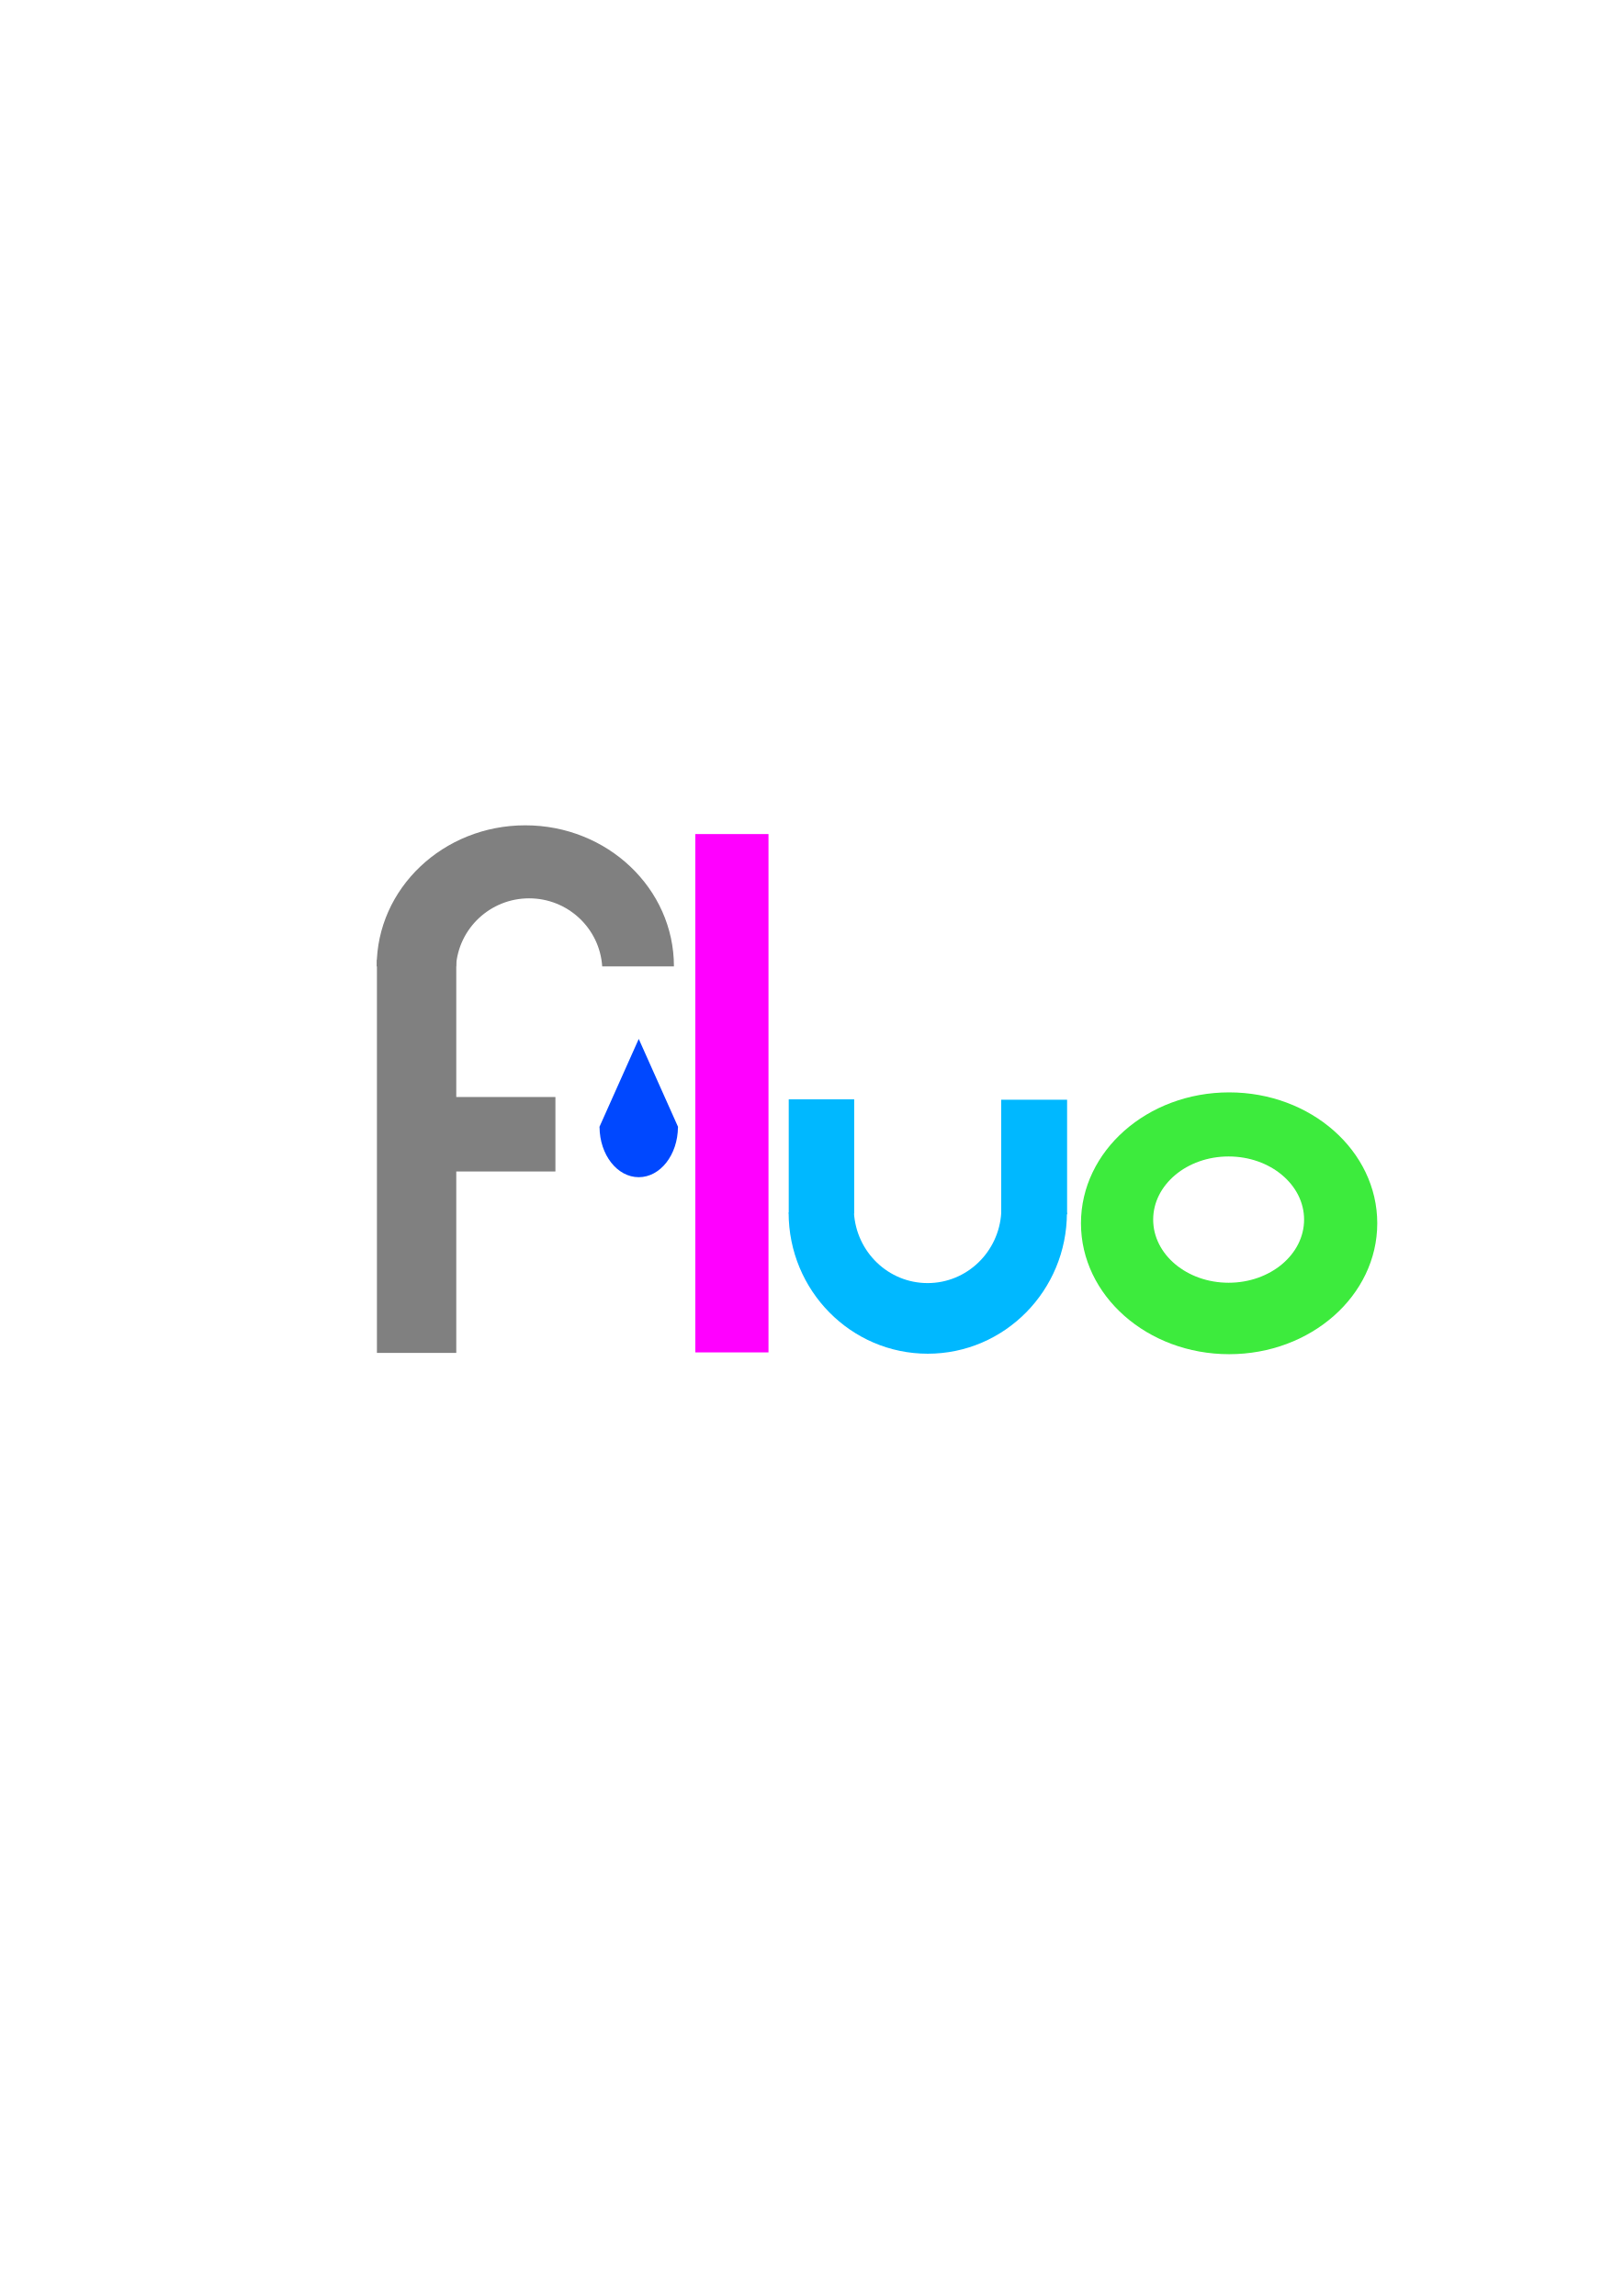
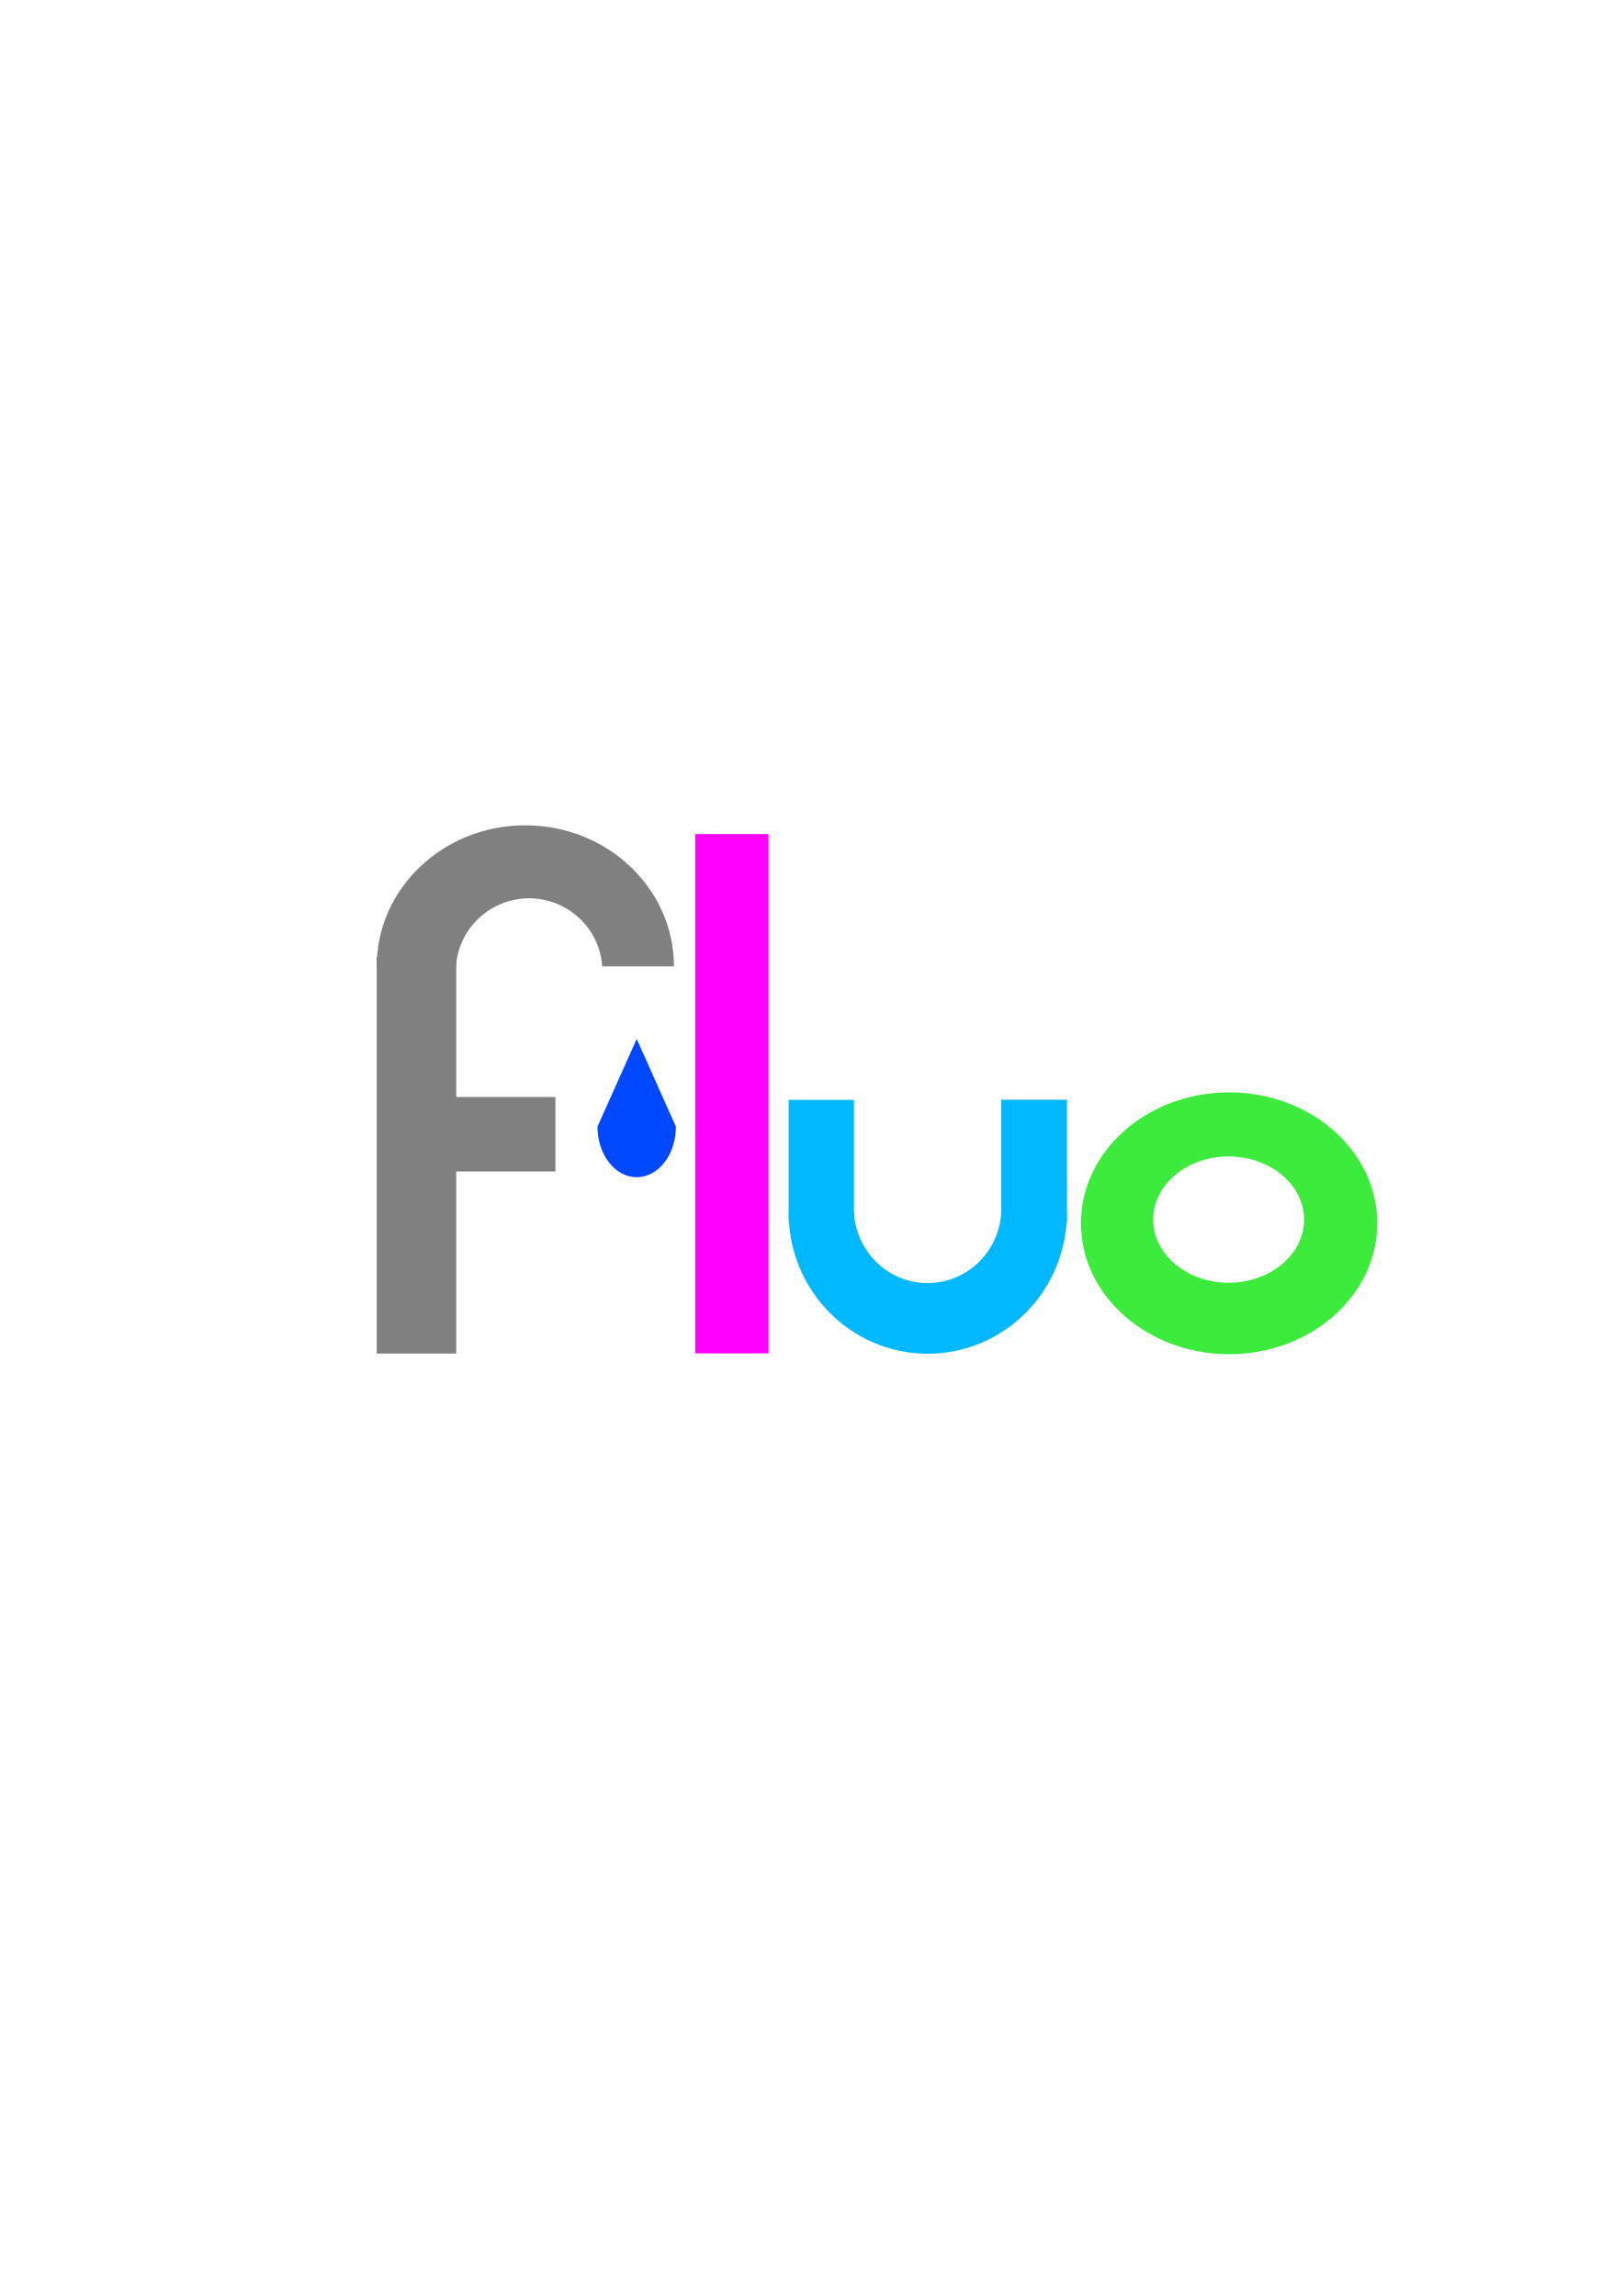
<svg xmlns="http://www.w3.org/2000/svg" width="744.094" height="1052.362" id="svg5080" version="1.1">
  <defs id="defs5082">
    </defs>
  <g id="layer1" style="opacity:1">
    <path style="fill:#3deb3d;fill-opacity:1" d="M 563.281 500.688 C 525.782 500.688 495.375 527.55 495.375 560.688 C 495.375 593.825 525.782 620.688 563.281 620.688 C 600.78 620.688 631.156 593.825 631.156 560.688 C 631.156 527.55 600.78 500.688 563.281 500.688 z M 563.031 530.062 C 582.132 530.062 597.625 543.021 597.625 559 C 597.625 574.979 582.132 587.938 563.031 587.938 C 543.931 587.938 528.469 574.979 528.469 559 C 528.469 543.021 543.931 530.062 563.031 530.062 z " id="path5105" />
    <path style="fill:#00b8ff;fill-opacity:1" d="M 361.406 555.812 C 361.406 591.523 389.946 620.469 425.156 620.469 C 460.366 620.469 488.938 591.523 488.938 555.812 L 458.844 555.812 C 457.784 573.826 443.089 588.094 425.094 588.094 C 407.098 588.094 392.403 573.826 391.344 555.812 L 361.406 555.812 z " id="path5729" />
-     <rect style="fill:#00b8ff;fill-opacity:1" id="rect5763" width="30" height="52.318" x="361.453" y="503.88" />
-     <rect style="fill:#00b8ff;fill-opacity:1" id="rect5763-7" width="30.193" height="52.54" x="458.825" y="504.055" />
+     <rect style="fill:#00b8ff;fill-opacity:1" id="rect5763" width="29.905" height="55.302" x="361.428" y="504.12" />
+     <rect style="fill:#00b8ff;fill-opacity:1" id="rect5763-7" width="30.133" height="55.829" x="458.825" y="504.055" />
    <path style="fill:#808080;fill-opacity:1" d="M 240.719 378.281 C 203.099 378.281 172.625 407.227 172.625 442.938 L 208.969 442.938 C 210.115 425.533 224.67 411.75 242.469 411.75 C 260.267 411.75 274.823 425.533 275.969 442.938 L 308.844 442.938 C 308.844 407.227 278.338 378.281 240.719 378.281 z " id="path5729-4" />
-     <rect style="fill:#808080;fill-opacity:1" id="rect5831" width="36.359" height="180.15" x="172.735" y="439.947" />
+     <rect style="fill:#808080;fill-opacity:1" id="rect5831" width="36.429" height="181.793" x="172.64" y="438.61" />
    <rect style="fill:#808080;fill-opacity:1" id="rect5833" width="50.905" height="34.135" x="203.625" y="502.812" />
-     <rect style="fill:#ff00ff;fill-opacity:1" id="rect5837" width="33.534" height="237.579" x="318.642" y="382.288" />
-     <path style="fill:#0048ff;fill-opacity:1" d="M 292.719 476.188 L 274.75 516.406 L 274.656 516.625 L 274.75 516.625 C 274.843 529.317 282.847 539.562 292.719 539.562 C 302.591 539.562 310.594 529.317 310.688 516.625 L 310.781 516.625 L 310.688 516.406 L 292.719 476.188 z " id="path5839" />
+     <rect style="fill:#ff00ff;fill-opacity:1" id="rect5837" width="33.534" height="238.021" x="318.642" y="382.288" />
+     <path style="fill:#0048ff;fill-opacity:1" d="m 291.779,476.188 -17.969,40.219 -0.094,0.219 0.094,0 c 0.093,12.692 8.097,22.938 17.969,22.938 9.872,0 17.876,-10.246 17.969,-22.938 l 0.094,0 -0.094,-0.219 -17.969,-40.219 z" id="path5839" />
  </g>
</svg>
